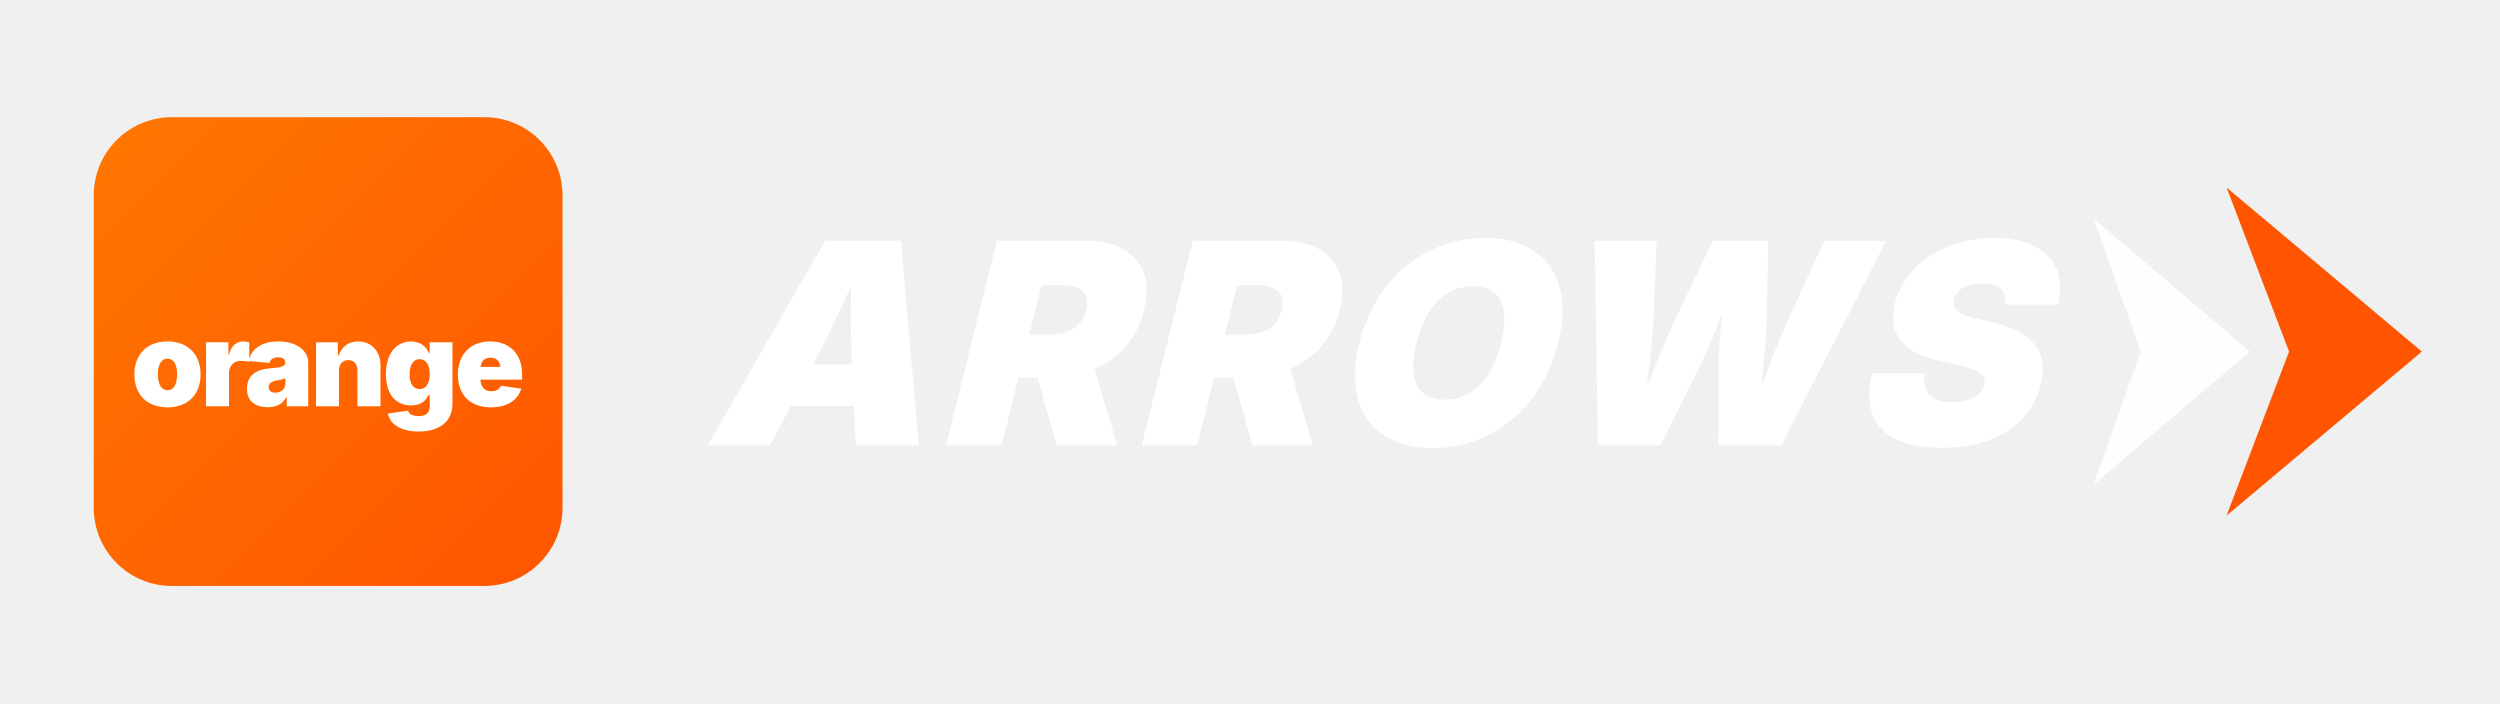
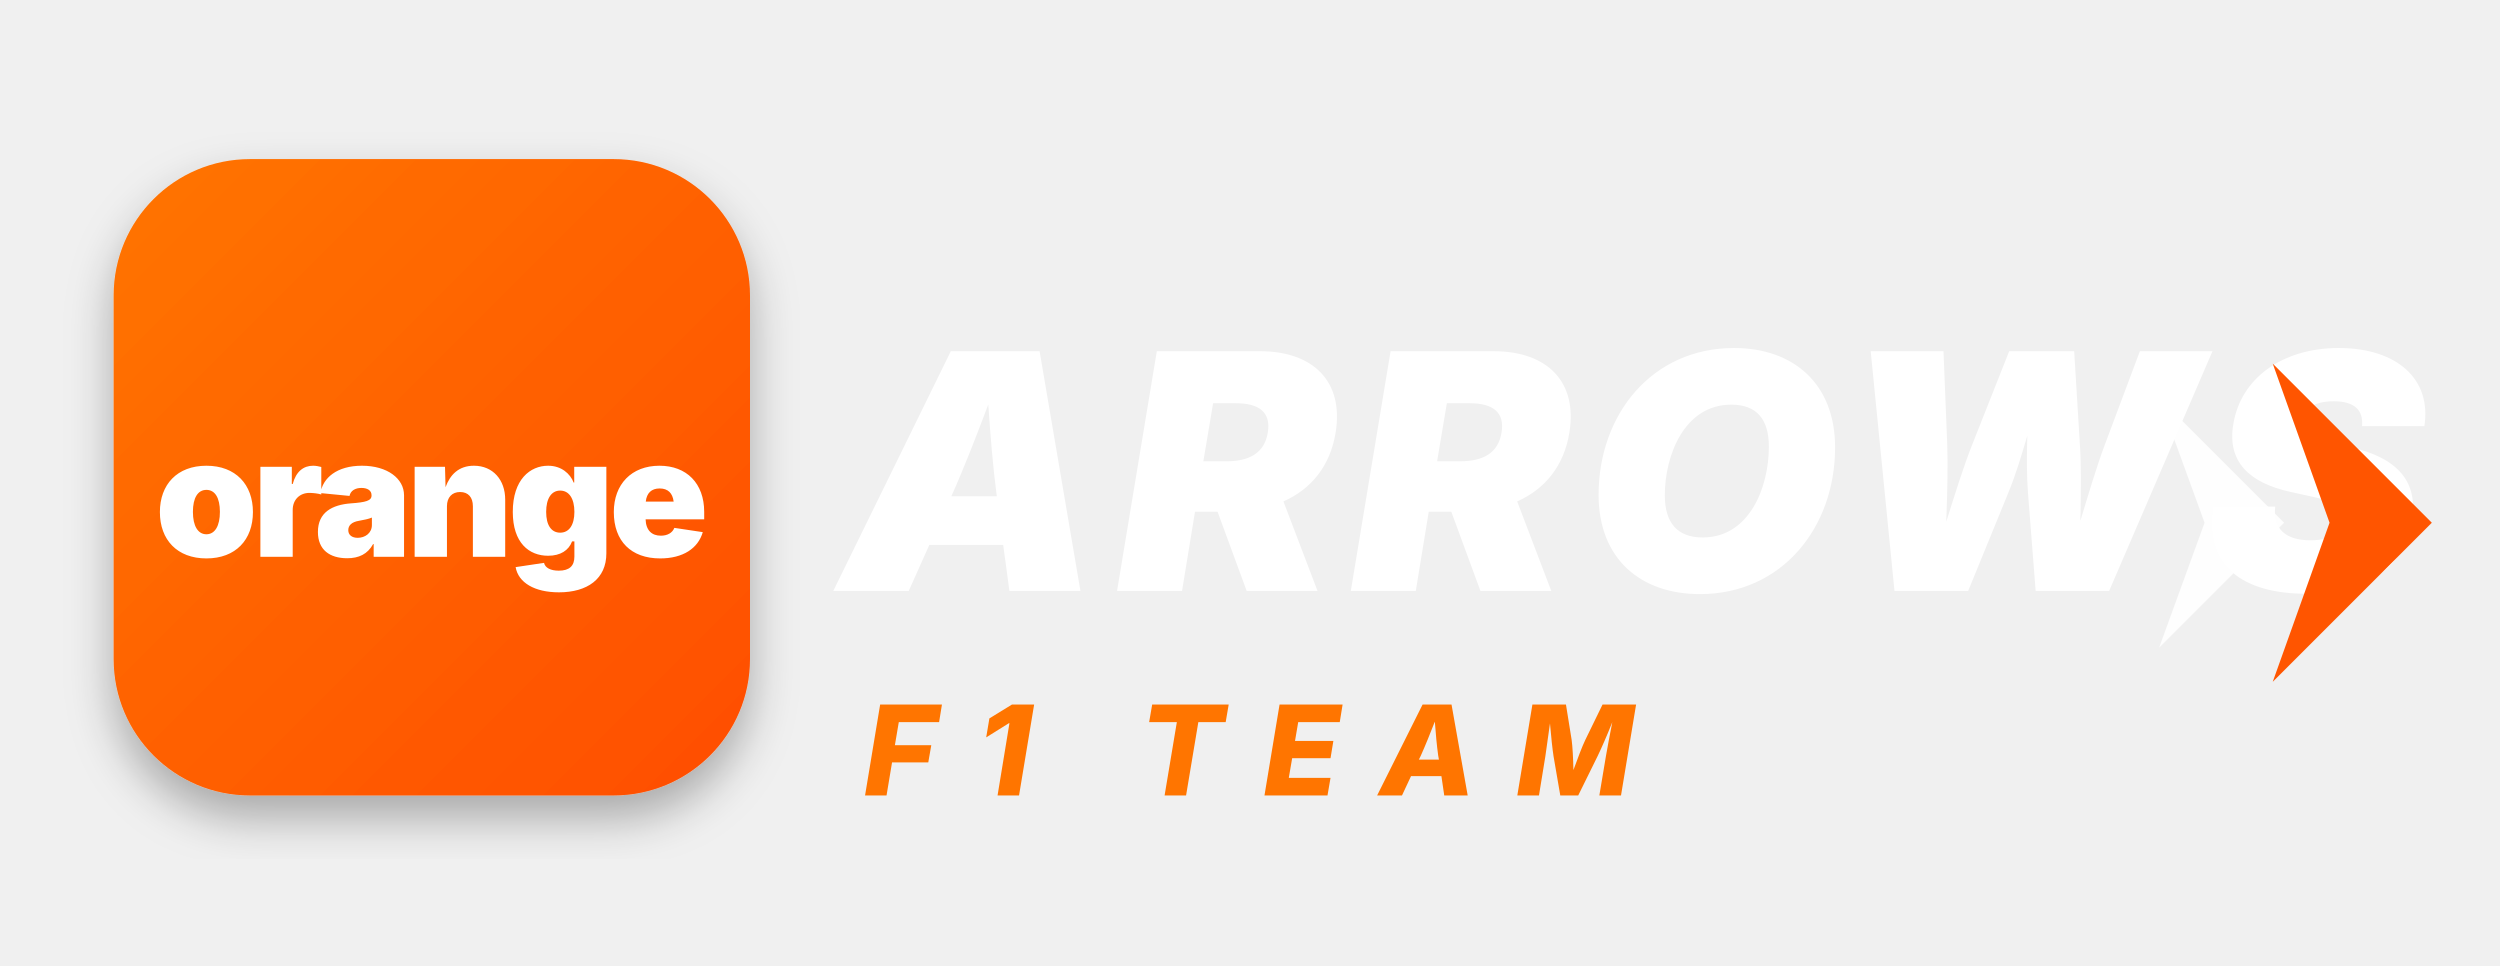
- <svg xmlns="http://www.w3.org/2000/svg" viewBox="0 0 320 90" width="320" height="90">
+ <svg xmlns="http://www.w3.org/2000/svg" viewBox="0 0 220 85" width="220" height="85">
  <defs>
-     <linearGradient id="orangeGrad" x1="0%" y1="0%" x2="100%" y2="100%">
-       <stop offset="0%" stop-color="#FF7700" />
-       <stop offset="100%" stop-color="#FF5500" />
+     <linearGradient id="orangeBoxGrad" x1="0%" y1="0%" x2="100%" y2="100%">
+       <stop offset="0%" stop-color="#FF7500" />
+       <stop offset="100%" stop-color="#FF4D00" />
    </linearGradient>
+     <filter id="boxShadow" x="-10%" y="-10%" width="120%" height="120%">
+       <feDropShadow dx="0" dy="2" stdDeviation="2" flood-color="#000000" flood-opacity="0.3" />
+     </filter>
  </defs>
-   <rect x="12" y="15" width="60" height="60" rx="10" fill="url(#orangeGrad)" />
-   <text x="42" y="52" font-family="system-ui, -apple-system, sans-serif" font-size="15" font-weight="900" fill="#FFFFFF" text-anchor="middle" letter-spacing="-0.5">orange</text>
-   <g transform="skewX(-14)">
-     <text x="104" y="57" font-family="system-ui, -apple-system, 'Arial Black', sans-serif" font-size="36" font-weight="900" fill="#FFFFFF" letter-spacing="1">ARROWS</text>
+   <g transform="translate(10, 14)" filter="url(#boxShadow)">
+     <rect x="0" y="0" width="56" height="56" rx="12" fill="url(#orangeBoxGrad)" />
+     <text x="28" y="35" font-family="system-ui, -apple-system, 'Segoe UI', sans-serif" font-size="14.5" font-weight="900" fill="#FFFFFF" text-anchor="middle" letter-spacing="-0.5">orange</text>
  </g>
-   <path d="M285 24 L310 45 L285 66 L293 45 Z" fill="#FF5500" />
-   <path d="M268 28 L288 45 L268 62 L274 45 Z" fill="#FFFFFF" opacity="0.9" />
+   <g transform="translate(74, 18)">
+     <text x="0" y="34" font-family="system-ui, -apple-system, 'Arial Black', sans-serif" font-size="29" font-weight="900" font-style="italic" fill="#FFFFFF" letter-spacing="1.2">ARROWS</text>
+     <text x="2" y="52" font-family="system-ui, -apple-system, 'Segoe UI', sans-serif" font-size="11" font-weight="800" font-style="italic" fill="#FF7500" letter-spacing="3.5">F1 TEAM</text>
+     <path d="M 126 14 L 140 28 L 126 42 L 131 28 Z" fill="#FF5500" />
+     <path d="M 116 17 L 127 28 L 116 39 L 120 28 Z" fill="#FFFFFF" opacity="0.9" />
+   </g>
</svg>
